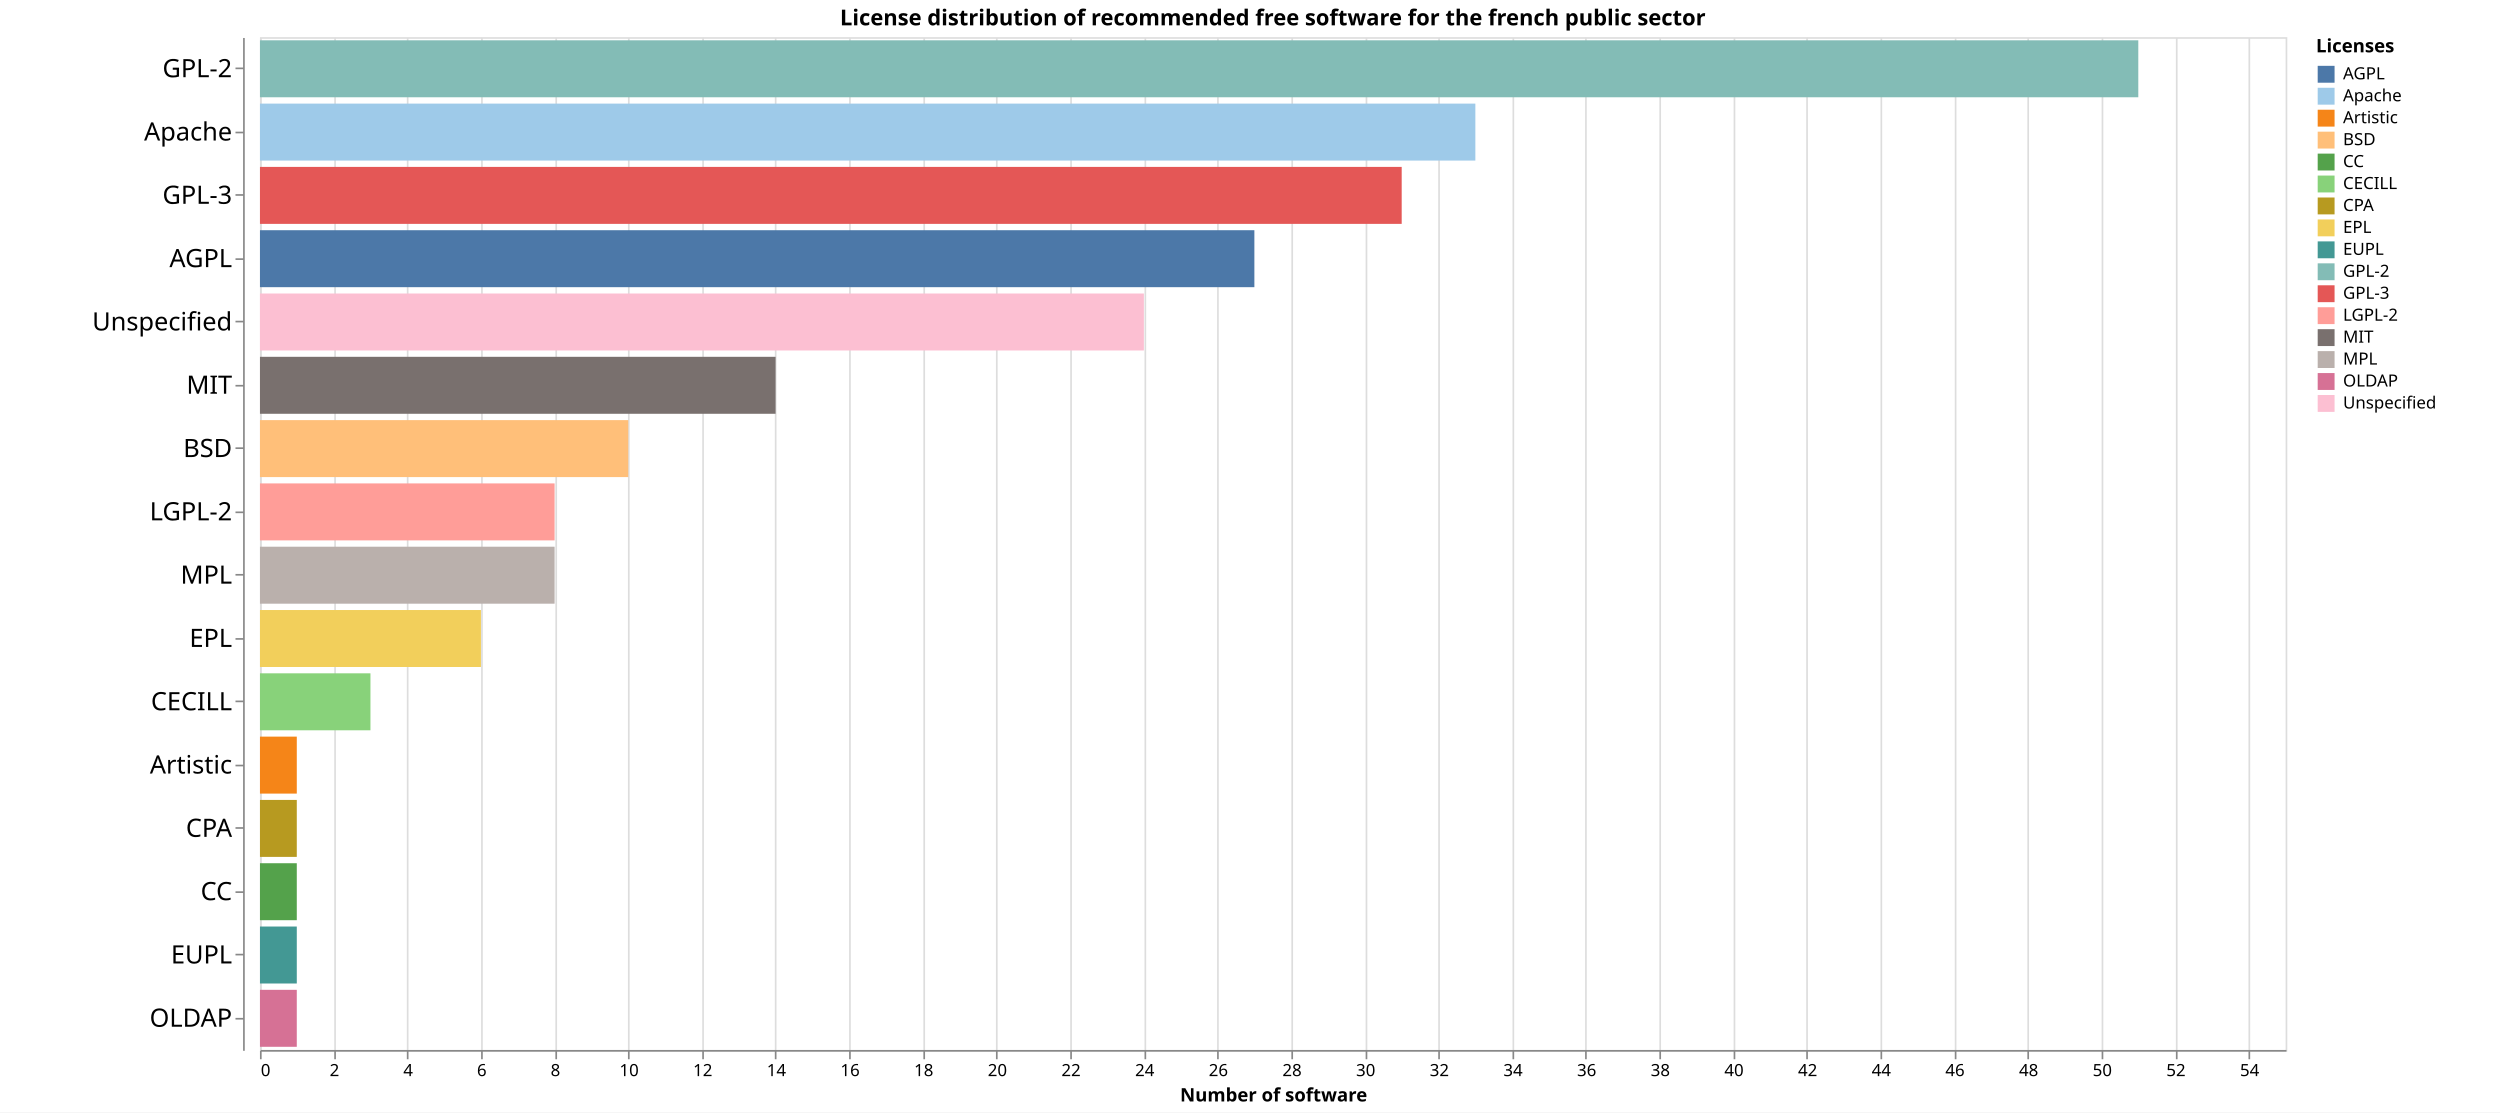
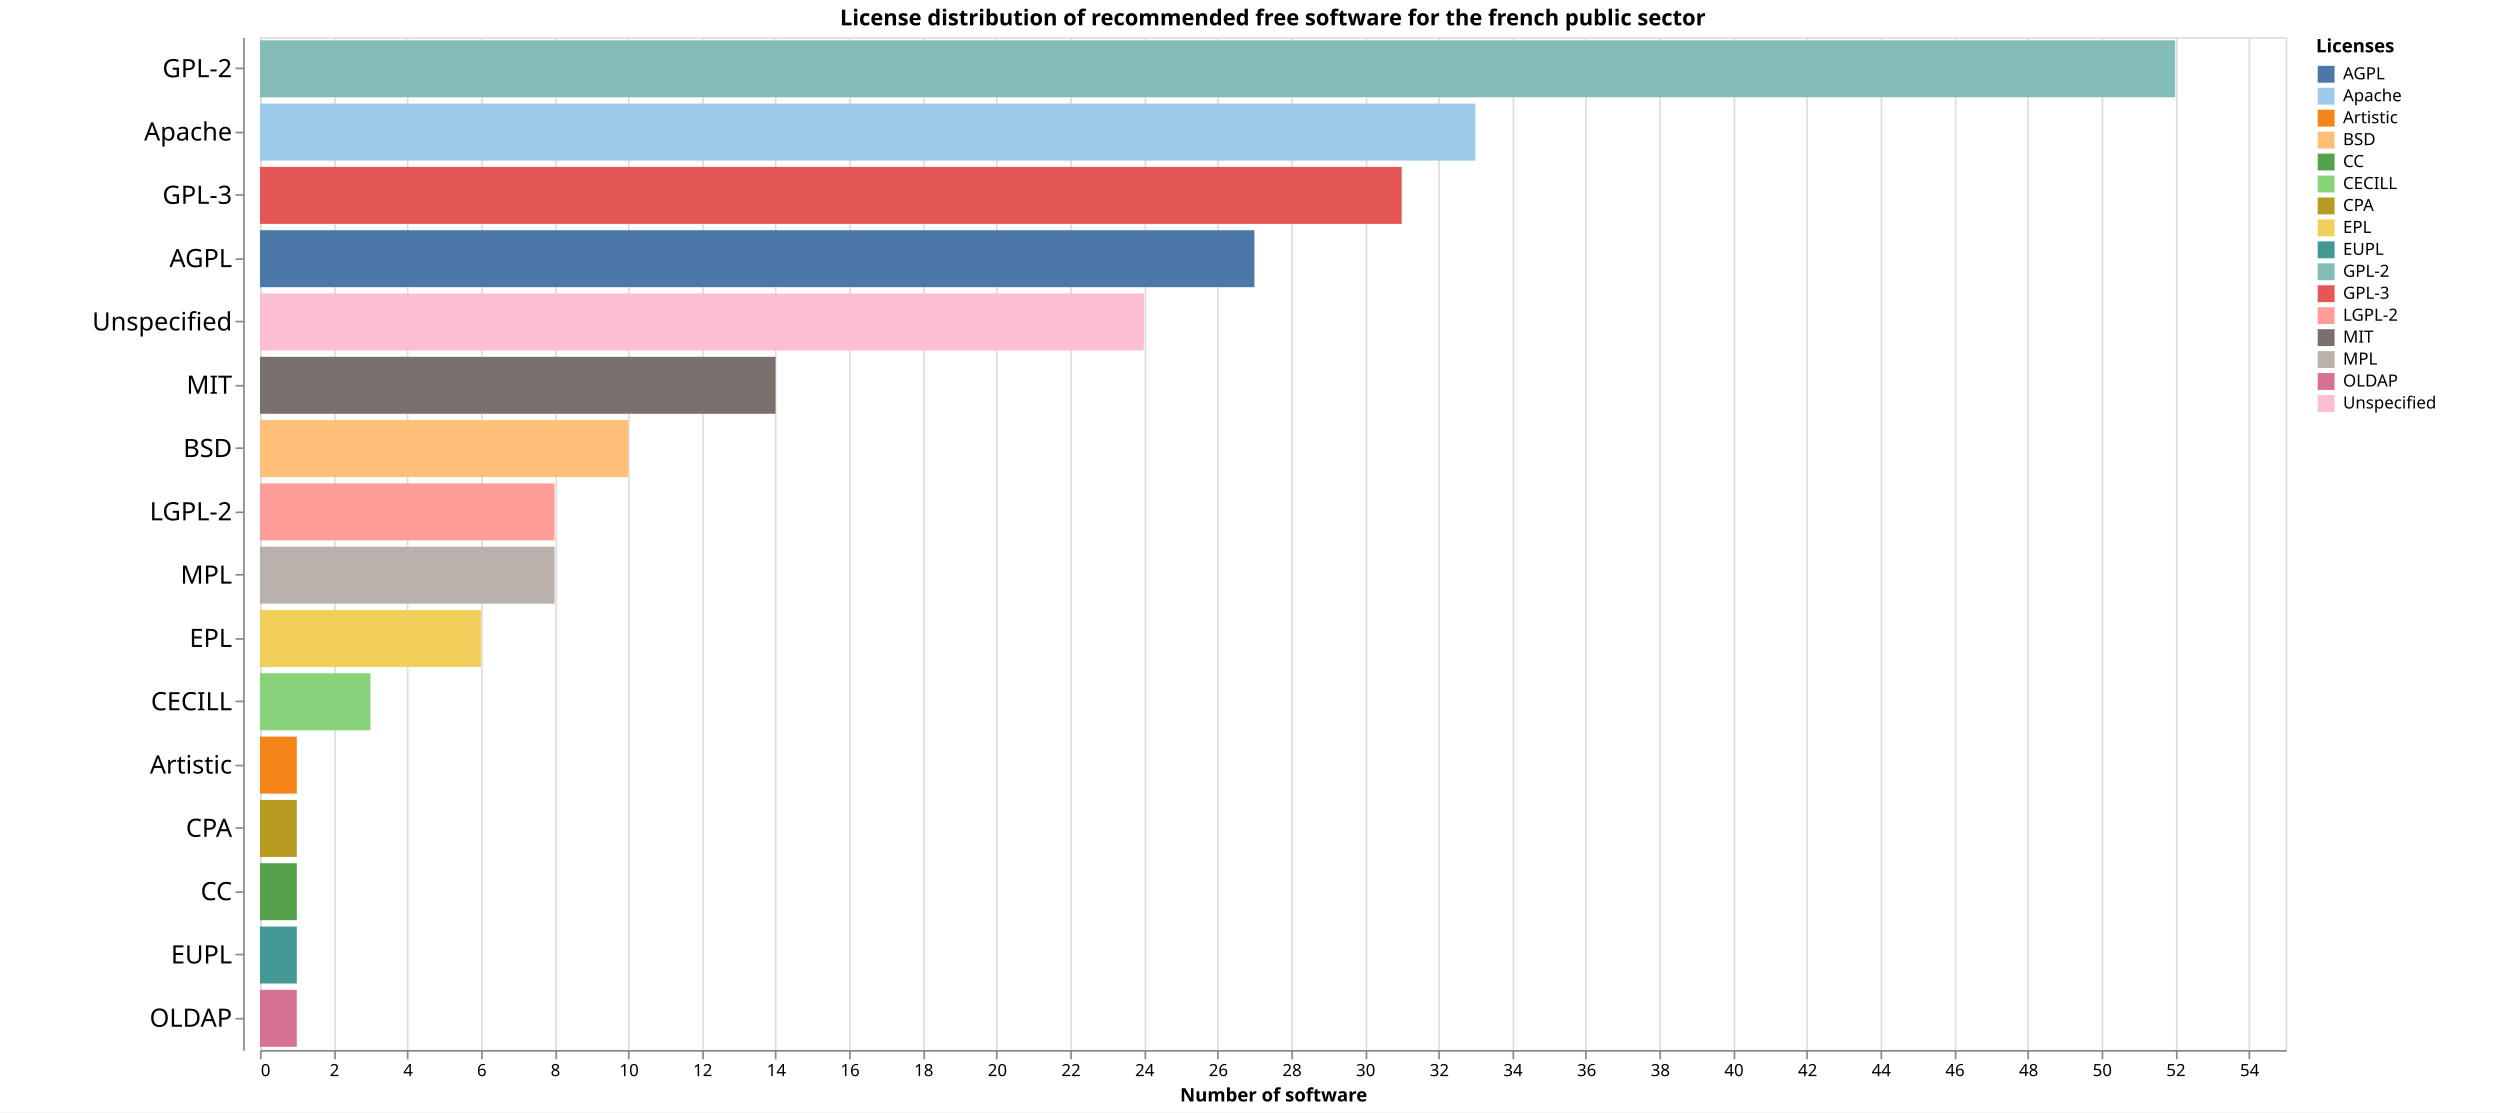
<svg xmlns="http://www.w3.org/2000/svg" version="1.1" class="marks" width="1481" height="659" viewBox="0 0 1481 659">
  <rect width="1481" height="659" fill="white" />
  <g fill="none" stroke-miterlimit="10" transform="translate(154,22)">
    <g class="mark-group role-frame root" role="graphics-object" aria-roledescription="group mark container">
      <g transform="translate(0,0)">
        <path class="background" aria-hidden="true" d="M0.5,0.5h1200v600h-1200Z" stroke="#ddd" />
        <g>
          <g class="mark-group role-axis" aria-hidden="true">
            <g transform="translate(0.5,600.5)">
              <path class="background" aria-hidden="true" d="M0,0h0v0h0Z" pointer-events="none" />
              <g>
                <g class="mark-rule role-axis-grid" pointer-events="none">
                  <line transform="translate(0,0)" x2="0" y2="-600" stroke="#ddd" stroke-width="1" opacity="1" />
                  <line transform="translate(44,0)" x2="0" y2="-600" stroke="#ddd" stroke-width="1" opacity="1" />
                  <line transform="translate(87,0)" x2="0" y2="-600" stroke="#ddd" stroke-width="1" opacity="1" />
                  <line transform="translate(131,0)" x2="0" y2="-600" stroke="#ddd" stroke-width="1" opacity="1" />
                  <line transform="translate(175,0)" x2="0" y2="-600" stroke="#ddd" stroke-width="1" opacity="1" />
                  <line transform="translate(218,0)" x2="0" y2="-600" stroke="#ddd" stroke-width="1" opacity="1" />
                  <line transform="translate(262,0)" x2="0" y2="-600" stroke="#ddd" stroke-width="1" opacity="1" />
                  <line transform="translate(305,0)" x2="0" y2="-600" stroke="#ddd" stroke-width="1" opacity="1" />
                  <line transform="translate(349,0)" x2="0" y2="-600" stroke="#ddd" stroke-width="1" opacity="1" />
                  <line transform="translate(393,0)" x2="0" y2="-600" stroke="#ddd" stroke-width="1" opacity="1" />
                  <line transform="translate(436,0)" x2="0" y2="-600" stroke="#ddd" stroke-width="1" opacity="1" />
                  <line transform="translate(480,0)" x2="0" y2="-600" stroke="#ddd" stroke-width="1" opacity="1" />
                  <line transform="translate(524,0)" x2="0" y2="-600" stroke="#ddd" stroke-width="1" opacity="1" />
                  <line transform="translate(567,0)" x2="0" y2="-600" stroke="#ddd" stroke-width="1" opacity="1" />
                  <line transform="translate(611,0)" x2="0" y2="-600" stroke="#ddd" stroke-width="1" opacity="1" />
                  <line transform="translate(655,0)" x2="0" y2="-600" stroke="#ddd" stroke-width="1" opacity="1" />
                  <line transform="translate(698,0)" x2="0" y2="-600" stroke="#ddd" stroke-width="1" opacity="1" />
                  <line transform="translate(742,0)" x2="0" y2="-600" stroke="#ddd" stroke-width="1" opacity="1" />
                  <line transform="translate(785,0)" x2="0" y2="-600" stroke="#ddd" stroke-width="1" opacity="1" />
                  <line transform="translate(829,0)" x2="0" y2="-600" stroke="#ddd" stroke-width="1" opacity="1" />
                  <line transform="translate(873,0)" x2="0" y2="-600" stroke="#ddd" stroke-width="1" opacity="1" />
                  <line transform="translate(916,0)" x2="0" y2="-600" stroke="#ddd" stroke-width="1" opacity="1" />
                  <line transform="translate(960,0)" x2="0" y2="-600" stroke="#ddd" stroke-width="1" opacity="1" />
                  <line transform="translate(1004,0)" x2="0" y2="-600" stroke="#ddd" stroke-width="1" opacity="1" />
                  <line transform="translate(1047,0)" x2="0" y2="-600" stroke="#ddd" stroke-width="1" opacity="1" />
                  <line transform="translate(1091,0)" x2="0" y2="-600" stroke="#ddd" stroke-width="1" opacity="1" />
                  <line transform="translate(1135,0)" x2="0" y2="-600" stroke="#ddd" stroke-width="1" opacity="1" />
                  <line transform="translate(1178,0)" x2="0" y2="-600" stroke="#ddd" stroke-width="1" opacity="1" />
                </g>
              </g>
              <path class="foreground" aria-hidden="true" d="" pointer-events="none" display="none" />
            </g>
          </g>
          <g class="mark-group role-axis" role="graphics-symbol" aria-roledescription="axis" aria-label="X-axis titled 'Number of software' for a linear scale with values from 0 to 55">
            <g transform="translate(0.5,600.5)">
              <path class="background" aria-hidden="true" d="M0,0h0v0h0Z" pointer-events="none" />
              <g>
                <g class="mark-rule role-axis-tick" pointer-events="none">
                  <line transform="translate(0,0)" x2="0" y2="5" stroke="#888" stroke-width="1" opacity="1" />
                  <line transform="translate(44,0)" x2="0" y2="5" stroke="#888" stroke-width="1" opacity="1" />
                  <line transform="translate(87,0)" x2="0" y2="5" stroke="#888" stroke-width="1" opacity="1" />
                  <line transform="translate(131,0)" x2="0" y2="5" stroke="#888" stroke-width="1" opacity="1" />
                  <line transform="translate(175,0)" x2="0" y2="5" stroke="#888" stroke-width="1" opacity="1" />
                  <line transform="translate(218,0)" x2="0" y2="5" stroke="#888" stroke-width="1" opacity="1" />
                  <line transform="translate(262,0)" x2="0" y2="5" stroke="#888" stroke-width="1" opacity="1" />
                  <line transform="translate(305,0)" x2="0" y2="5" stroke="#888" stroke-width="1" opacity="1" />
                  <line transform="translate(349,0)" x2="0" y2="5" stroke="#888" stroke-width="1" opacity="1" />
                  <line transform="translate(393,0)" x2="0" y2="5" stroke="#888" stroke-width="1" opacity="1" />
                  <line transform="translate(436,0)" x2="0" y2="5" stroke="#888" stroke-width="1" opacity="1" />
                  <line transform="translate(480,0)" x2="0" y2="5" stroke="#888" stroke-width="1" opacity="1" />
                  <line transform="translate(524,0)" x2="0" y2="5" stroke="#888" stroke-width="1" opacity="1" />
                  <line transform="translate(567,0)" x2="0" y2="5" stroke="#888" stroke-width="1" opacity="1" />
                  <line transform="translate(611,0)" x2="0" y2="5" stroke="#888" stroke-width="1" opacity="1" />
                  <line transform="translate(655,0)" x2="0" y2="5" stroke="#888" stroke-width="1" opacity="1" />
                  <line transform="translate(698,0)" x2="0" y2="5" stroke="#888" stroke-width="1" opacity="1" />
                  <line transform="translate(742,0)" x2="0" y2="5" stroke="#888" stroke-width="1" opacity="1" />
                  <line transform="translate(785,0)" x2="0" y2="5" stroke="#888" stroke-width="1" opacity="1" />
                  <line transform="translate(829,0)" x2="0" y2="5" stroke="#888" stroke-width="1" opacity="1" />
                  <line transform="translate(873,0)" x2="0" y2="5" stroke="#888" stroke-width="1" opacity="1" />
                  <line transform="translate(916,0)" x2="0" y2="5" stroke="#888" stroke-width="1" opacity="1" />
                  <line transform="translate(960,0)" x2="0" y2="5" stroke="#888" stroke-width="1" opacity="1" />
                  <line transform="translate(1004,0)" x2="0" y2="5" stroke="#888" stroke-width="1" opacity="1" />
                  <line transform="translate(1047,0)" x2="0" y2="5" stroke="#888" stroke-width="1" opacity="1" />
                  <line transform="translate(1091,0)" x2="0" y2="5" stroke="#888" stroke-width="1" opacity="1" />
                  <line transform="translate(1135,0)" x2="0" y2="5" stroke="#888" stroke-width="1" opacity="1" />
                  <line transform="translate(1178,0)" x2="0" y2="5" stroke="#888" stroke-width="1" opacity="1" />
                </g>
                <g class="mark-text role-axis-label" pointer-events="none">
                  <text text-anchor="start" transform="translate(0,15)" font-family="sans-serif" font-size="10px" fill="#000" opacity="1">0</text>
                  <text text-anchor="middle" transform="translate(43.63636,15)" font-family="sans-serif" font-size="10px" fill="#000" opacity="1">2</text>
                  <text text-anchor="middle" transform="translate(87.27273,15)" font-family="sans-serif" font-size="10px" fill="#000" opacity="1">4</text>
                  <text text-anchor="middle" transform="translate(130.9091,15)" font-family="sans-serif" font-size="10px" fill="#000" opacity="1">6</text>
                  <text text-anchor="middle" transform="translate(174.5455,15)" font-family="sans-serif" font-size="10px" fill="#000" opacity="1">8</text>
                  <text text-anchor="middle" transform="translate(218.1818,15)" font-family="sans-serif" font-size="10px" fill="#000" opacity="1">10</text>
                  <text text-anchor="middle" transform="translate(261.8182,15)" font-family="sans-serif" font-size="10px" fill="#000" opacity="1">12</text>
                  <text text-anchor="middle" transform="translate(305.4545,15)" font-family="sans-serif" font-size="10px" fill="#000" opacity="1">14</text>
                  <text text-anchor="middle" transform="translate(349.0909,15)" font-family="sans-serif" font-size="10px" fill="#000" opacity="1">16</text>
                  <text text-anchor="middle" transform="translate(392.7273,15)" font-family="sans-serif" font-size="10px" fill="#000" opacity="1">18</text>
                  <text text-anchor="middle" transform="translate(436.3636,15)" font-family="sans-serif" font-size="10px" fill="#000" opacity="1">20</text>
                  <text text-anchor="middle" transform="translate(480,15)" font-family="sans-serif" font-size="10px" fill="#000" opacity="1">22</text>
                  <text text-anchor="middle" transform="translate(523.6364,15)" font-family="sans-serif" font-size="10px" fill="#000" opacity="1">24</text>
                  <text text-anchor="middle" transform="translate(567.2727,15)" font-family="sans-serif" font-size="10px" fill="#000" opacity="1">26</text>
                  <text text-anchor="middle" transform="translate(610.9091,15)" font-family="sans-serif" font-size="10px" fill="#000" opacity="1">28</text>
                  <text text-anchor="middle" transform="translate(654.5455,15)" font-family="sans-serif" font-size="10px" fill="#000" opacity="1">30</text>
                  <text text-anchor="middle" transform="translate(698.1818,15)" font-family="sans-serif" font-size="10px" fill="#000" opacity="1">32</text>
                  <text text-anchor="middle" transform="translate(741.8182,15)" font-family="sans-serif" font-size="10px" fill="#000" opacity="1">34</text>
                  <text text-anchor="middle" transform="translate(785.4545,15)" font-family="sans-serif" font-size="10px" fill="#000" opacity="1">36</text>
                  <text text-anchor="middle" transform="translate(829.0909,15)" font-family="sans-serif" font-size="10px" fill="#000" opacity="1">38</text>
                  <text text-anchor="middle" transform="translate(872.7273,15)" font-family="sans-serif" font-size="10px" fill="#000" opacity="1">40</text>
                  <text text-anchor="middle" transform="translate(916.3636,15)" font-family="sans-serif" font-size="10px" fill="#000" opacity="1">42</text>
                  <text text-anchor="middle" transform="translate(960,15)" font-family="sans-serif" font-size="10px" fill="#000" opacity="1">44</text>
                  <text text-anchor="middle" transform="translate(1003.636,15)" font-family="sans-serif" font-size="10px" fill="#000" opacity="1">46</text>
                  <text text-anchor="middle" transform="translate(1047.273,15)" font-family="sans-serif" font-size="10px" fill="#000" opacity="1">48</text>
                  <text text-anchor="middle" transform="translate(1090.909,15)" font-family="sans-serif" font-size="10px" fill="#000" opacity="1">50</text>
                  <text text-anchor="middle" transform="translate(1134.545,15)" font-family="sans-serif" font-size="10px" fill="#000" opacity="1">52</text>
                  <text text-anchor="middle" transform="translate(1178.182,15)" font-family="sans-serif" font-size="10px" fill="#000" opacity="1">54</text>
                </g>
                <g class="mark-rule role-axis-domain" pointer-events="none">
                  <line transform="translate(0,0)" x2="1200" y2="0" stroke="#888" stroke-width="1" opacity="1" />
                </g>
                <g class="mark-text role-axis-title" pointer-events="none">
                  <text text-anchor="middle" transform="translate(600,30)" font-family="sans-serif" font-size="11px" font-weight="bold" fill="#000" opacity="1">Number of software</text>
                </g>
              </g>
              <path class="foreground" aria-hidden="true" d="" pointer-events="none" display="none" />
            </g>
          </g>
          <g class="mark-group role-axis" role="graphics-symbol" aria-roledescription="axis" aria-label="Y-axis for a discrete scale with 16 values: GPL-2, Apache, GPL-3, AGPL, Unspecified, ending with OLDAP">
            <g transform="translate(-9.5,0.5)">
              <path class="background" aria-hidden="true" d="M0,0h0v0h0Z" pointer-events="none" />
              <g>
                <g class="mark-rule role-axis-tick" pointer-events="none">
                  <line transform="translate(0,18)" x2="-5" y2="0" stroke="#888" stroke-width="1" opacity="1" />
                  <line transform="translate(0,56)" x2="-5" y2="0" stroke="#888" stroke-width="1" opacity="1" />
                  <line transform="translate(0,93)" x2="-5" y2="0" stroke="#888" stroke-width="1" opacity="1" />
                  <line transform="translate(0,131)" x2="-5" y2="0" stroke="#888" stroke-width="1" opacity="1" />
                  <line transform="translate(0,168)" x2="-5" y2="0" stroke="#888" stroke-width="1" opacity="1" />
                  <line transform="translate(0,206)" x2="-5" y2="0" stroke="#888" stroke-width="1" opacity="1" />
                  <line transform="translate(0,243)" x2="-5" y2="0" stroke="#888" stroke-width="1" opacity="1" />
                  <line transform="translate(0,281)" x2="-5" y2="0" stroke="#888" stroke-width="1" opacity="1" />
                  <line transform="translate(0,318)" x2="-5" y2="0" stroke="#888" stroke-width="1" opacity="1" />
                  <line transform="translate(0,356)" x2="-5" y2="0" stroke="#888" stroke-width="1" opacity="1" />
                  <line transform="translate(0,393)" x2="-5" y2="0" stroke="#888" stroke-width="1" opacity="1" />
                  <line transform="translate(0,431)" x2="-5" y2="0" stroke="#888" stroke-width="1" opacity="1" />
                  <line transform="translate(0,468)" x2="-5" y2="0" stroke="#888" stroke-width="1" opacity="1" />
                  <line transform="translate(0,506)" x2="-5" y2="0" stroke="#888" stroke-width="1" opacity="1" />
                  <line transform="translate(0,543)" x2="-5" y2="0" stroke="#888" stroke-width="1" opacity="1" />
                  <line transform="translate(0,581)" x2="-5" y2="0" stroke="#888" stroke-width="1" opacity="1" />
                </g>
                <g class="mark-text role-axis-label" pointer-events="none">
                  <text text-anchor="end" transform="translate(-7,23.25)" font-family="sans-serif" font-size="15px" fill="#000" opacity="1">GPL-2</text>
                  <text text-anchor="end" transform="translate(-7,60.75)" font-family="sans-serif" font-size="15px" fill="#000" opacity="1">Apache</text>
                  <text text-anchor="end" transform="translate(-7,98.25)" font-family="sans-serif" font-size="15px" fill="#000" opacity="1">GPL-3</text>
                  <text text-anchor="end" transform="translate(-7,135.75)" font-family="sans-serif" font-size="15px" fill="#000" opacity="1">AGPL</text>
                  <text text-anchor="end" transform="translate(-7,173.25)" font-family="sans-serif" font-size="15px" fill="#000" opacity="1">Unspecified</text>
                  <text text-anchor="end" transform="translate(-7,210.75)" font-family="sans-serif" font-size="15px" fill="#000" opacity="1">MIT</text>
                  <text text-anchor="end" transform="translate(-7,248.25)" font-family="sans-serif" font-size="15px" fill="#000" opacity="1">BSD</text>
                  <text text-anchor="end" transform="translate(-7,285.75)" font-family="sans-serif" font-size="15px" fill="#000" opacity="1">LGPL-2</text>
                  <text text-anchor="end" transform="translate(-7,323.25)" font-family="sans-serif" font-size="15px" fill="#000" opacity="1">MPL</text>
                  <text text-anchor="end" transform="translate(-7,360.75)" font-family="sans-serif" font-size="15px" fill="#000" opacity="1">EPL</text>
                  <text text-anchor="end" transform="translate(-7,398.25)" font-family="sans-serif" font-size="15px" fill="#000" opacity="1">CECILL</text>
                  <text text-anchor="end" transform="translate(-7,435.75)" font-family="sans-serif" font-size="15px" fill="#000" opacity="1">Artistic</text>
                  <text text-anchor="end" transform="translate(-7,473.25)" font-family="sans-serif" font-size="15px" fill="#000" opacity="1">CPA</text>
                  <text text-anchor="end" transform="translate(-7,510.75)" font-family="sans-serif" font-size="15px" fill="#000" opacity="1">CC</text>
                  <text text-anchor="end" transform="translate(-7,548.25)" font-family="sans-serif" font-size="15px" fill="#000" opacity="1">EUPL</text>
                  <text text-anchor="end" transform="translate(-7,585.75)" font-family="sans-serif" font-size="15px" fill="#000" opacity="1">OLDAP</text>
                </g>
                <g class="mark-rule role-axis-domain" pointer-events="none">
                  <line transform="translate(0,0)" x2="0" y2="600" stroke="#888" stroke-width="1" opacity="1" />
                </g>
              </g>
              <path class="foreground" aria-hidden="true" d="" pointer-events="none" display="none" />
            </g>
          </g>
          <g class="mark-rect role-mark marks" role="graphics-object" aria-roledescription="rect mark container">
            <path aria-label="Number: 31; License: GPL-3" role="graphics-symbol" aria-roledescription="bar" d="M0,76.875h676.364v33.75h-676.364Z" fill="#e45756" />
            <path aria-label="Number: 8; License: LGPL-2" role="graphics-symbol" aria-roledescription="bar" d="M0,264.375h174.545v33.75h-174.545Z" fill="#ff9d98" />
            <path aria-label="Number: 6; License: EPL" role="graphics-symbol" aria-roledescription="bar" d="M0,339.375h130.909v33.75h-130.909Z" fill="#f2cf5b" />
            <path aria-label="Number: 1; License: Artistic" role="graphics-symbol" aria-roledescription="bar" d="M0,414.375h21.818v33.75h-21.818Z" fill="#f58518" />
            <path aria-label="Number: 27; License: AGPL" role="graphics-symbol" aria-roledescription="bar" d="M0,114.375h589.091v33.75h-589.091Z" fill="#4c78a8" />
            <path aria-label="Number: 1; License: CPA" role="graphics-symbol" aria-roledescription="bar" d="M0,451.875h21.818v33.75h-21.818Z" fill="#b79a20" />
            <path aria-label="Number: 3; License: CECILL" role="graphics-symbol" aria-roledescription="bar" d="M0,376.875h65.455v33.75h-65.455Z" fill="#88d27a" />
            <path aria-label="Number: 1; License: CC" role="graphics-symbol" aria-roledescription="bar" d="M0,489.375h21.818v33.75h-21.818Z" fill="#54a24b" />
            <path aria-label="Number: 24; License: Unspecified" role="graphics-symbol" aria-roledescription="bar" d="M0,151.875h523.636v33.75h-523.636Z" fill="#fcbfd2" />
            <path aria-label="Number: 33; License: Apache" role="graphics-symbol" aria-roledescription="bar" d="M0,39.375h720v33.75h-720Z" fill="#9ecae9" />
            <path aria-label="Number: 1; License: EUPL" role="graphics-symbol" aria-roledescription="bar" d="M0,526.875h21.818v33.75h-21.818Z" fill="#439894" />
            <path aria-label="Number: 10; License: BSD" role="graphics-symbol" aria-roledescription="bar" d="M0,226.875h218.182v33.75h-218.182Z" fill="#ffbf79" />
            <path aria-label="Number: 14; License: MIT" role="graphics-symbol" aria-roledescription="bar" d="M0,189.375h305.455v33.75h-305.455Z" fill="#79706e" />
-             <path aria-label="Number: 51; License: GPL-2" role="graphics-symbol" aria-roledescription="bar" d="M0,1.875h1112.727v33.75h-1112.727Z" fill="#83bcb6" />
+             <path aria-label="Number: 52; License: GPL-2" role="graphics-symbol" aria-roledescription="bar" d="M0,1.875h1134.545v33.75h-1134.545Z" fill="#83bcb6" />
            <path aria-label="Number: 8; License: MPL" role="graphics-symbol" aria-roledescription="bar" d="M0,301.875h174.545v33.75h-174.545Z" fill="#bab0ac" />
            <path aria-label="Number: 1; License: OLDAP" role="graphics-symbol" aria-roledescription="bar" d="M0,564.375h21.818v33.75h-21.818Z" fill="#d67195" />
          </g>
          <g class="mark-group role-legend" role="graphics-symbol" aria-roledescription="legend" aria-label="Symbol legend titled 'Licenses' for fill color with 16 values: AGPL, Apache, Artistic, BSD, CC, ending with Unspecified">
            <g transform="translate(1218,0)">
              <path class="background" aria-hidden="true" d="M0,0h104v222h-104Z" pointer-events="none" />
              <g>
                <g class="mark-group role-legend-entry">
                  <g transform="translate(0,16)">
                    <path class="background" aria-hidden="true" d="M0,0h0v0h0Z" pointer-events="none" />
                    <g>
                      <g class="mark-group role-scope" role="graphics-object" aria-roledescription="group mark container">
                        <g transform="translate(0,0)">
                          <path class="background" aria-hidden="true" d="M0,0h104v11h-104Z" pointer-events="none" opacity="1" />
                          <g>
                            <g class="mark-symbol role-legend-symbol" pointer-events="none">
                              <path transform="translate(6,6)" d="M-5,-5h10v10h-10Z" fill="#4c78a8" stroke-width="1.5" opacity="1" />
                            </g>
                            <g class="mark-text role-legend-label" pointer-events="none">
                              <text text-anchor="start" transform="translate(16,9)" font-family="sans-serif" font-size="10px" fill="#000" opacity="1">AGPL</text>
                            </g>
                          </g>
                          <path class="foreground" aria-hidden="true" d="" pointer-events="none" display="none" />
                        </g>
                        <g transform="translate(0,13)">
                          <path class="background" aria-hidden="true" d="M0,0h104v11h-104Z" pointer-events="none" opacity="1" />
                          <g>
                            <g class="mark-symbol role-legend-symbol" pointer-events="none">
                              <path transform="translate(6,6)" d="M-5,-5h10v10h-10Z" fill="#9ecae9" stroke-width="1.5" opacity="1" />
                            </g>
                            <g class="mark-text role-legend-label" pointer-events="none">
                              <text text-anchor="start" transform="translate(16,9)" font-family="sans-serif" font-size="10px" fill="#000" opacity="1">Apache</text>
                            </g>
                          </g>
                          <path class="foreground" aria-hidden="true" d="" pointer-events="none" display="none" />
                        </g>
                        <g transform="translate(0,26)">
                          <path class="background" aria-hidden="true" d="M0,0h104v11h-104Z" pointer-events="none" opacity="1" />
                          <g>
                            <g class="mark-symbol role-legend-symbol" pointer-events="none">
                              <path transform="translate(6,6)" d="M-5,-5h10v10h-10Z" fill="#f58518" stroke-width="1.5" opacity="1" />
                            </g>
                            <g class="mark-text role-legend-label" pointer-events="none">
                              <text text-anchor="start" transform="translate(16,9)" font-family="sans-serif" font-size="10px" fill="#000" opacity="1">Artistic</text>
                            </g>
                          </g>
                          <path class="foreground" aria-hidden="true" d="" pointer-events="none" display="none" />
                        </g>
                        <g transform="translate(0,39)">
                          <path class="background" aria-hidden="true" d="M0,0h104v11h-104Z" pointer-events="none" opacity="1" />
                          <g>
                            <g class="mark-symbol role-legend-symbol" pointer-events="none">
                              <path transform="translate(6,6)" d="M-5,-5h10v10h-10Z" fill="#ffbf79" stroke-width="1.5" opacity="1" />
                            </g>
                            <g class="mark-text role-legend-label" pointer-events="none">
                              <text text-anchor="start" transform="translate(16,9)" font-family="sans-serif" font-size="10px" fill="#000" opacity="1">BSD</text>
                            </g>
                          </g>
                          <path class="foreground" aria-hidden="true" d="" pointer-events="none" display="none" />
                        </g>
                        <g transform="translate(0,52)">
                          <path class="background" aria-hidden="true" d="M0,0h104v11h-104Z" pointer-events="none" opacity="1" />
                          <g>
                            <g class="mark-symbol role-legend-symbol" pointer-events="none">
                              <path transform="translate(6,6)" d="M-5,-5h10v10h-10Z" fill="#54a24b" stroke-width="1.5" opacity="1" />
                            </g>
                            <g class="mark-text role-legend-label" pointer-events="none">
                              <text text-anchor="start" transform="translate(16,9)" font-family="sans-serif" font-size="10px" fill="#000" opacity="1">CC</text>
                            </g>
                          </g>
                          <path class="foreground" aria-hidden="true" d="" pointer-events="none" display="none" />
                        </g>
                        <g transform="translate(0,65)">
                          <path class="background" aria-hidden="true" d="M0,0h104v11h-104Z" pointer-events="none" opacity="1" />
                          <g>
                            <g class="mark-symbol role-legend-symbol" pointer-events="none">
                              <path transform="translate(6,6)" d="M-5,-5h10v10h-10Z" fill="#88d27a" stroke-width="1.5" opacity="1" />
                            </g>
                            <g class="mark-text role-legend-label" pointer-events="none">
                              <text text-anchor="start" transform="translate(16,9)" font-family="sans-serif" font-size="10px" fill="#000" opacity="1">CECILL</text>
                            </g>
                          </g>
                          <path class="foreground" aria-hidden="true" d="" pointer-events="none" display="none" />
                        </g>
                        <g transform="translate(0,78)">
                          <path class="background" aria-hidden="true" d="M0,0h104v11h-104Z" pointer-events="none" opacity="1" />
                          <g>
                            <g class="mark-symbol role-legend-symbol" pointer-events="none">
                              <path transform="translate(6,6)" d="M-5,-5h10v10h-10Z" fill="#b79a20" stroke-width="1.5" opacity="1" />
                            </g>
                            <g class="mark-text role-legend-label" pointer-events="none">
                              <text text-anchor="start" transform="translate(16,9)" font-family="sans-serif" font-size="10px" fill="#000" opacity="1">CPA</text>
                            </g>
                          </g>
                          <path class="foreground" aria-hidden="true" d="" pointer-events="none" display="none" />
                        </g>
                        <g transform="translate(0,91)">
                          <path class="background" aria-hidden="true" d="M0,0h104v11h-104Z" pointer-events="none" opacity="1" />
                          <g>
                            <g class="mark-symbol role-legend-symbol" pointer-events="none">
                              <path transform="translate(6,6)" d="M-5,-5h10v10h-10Z" fill="#f2cf5b" stroke-width="1.5" opacity="1" />
                            </g>
                            <g class="mark-text role-legend-label" pointer-events="none">
                              <text text-anchor="start" transform="translate(16,9)" font-family="sans-serif" font-size="10px" fill="#000" opacity="1">EPL</text>
                            </g>
                          </g>
                          <path class="foreground" aria-hidden="true" d="" pointer-events="none" display="none" />
                        </g>
                        <g transform="translate(0,104)">
                          <path class="background" aria-hidden="true" d="M0,0h104v11h-104Z" pointer-events="none" opacity="1" />
                          <g>
                            <g class="mark-symbol role-legend-symbol" pointer-events="none">
                              <path transform="translate(6,6)" d="M-5,-5h10v10h-10Z" fill="#439894" stroke-width="1.5" opacity="1" />
                            </g>
                            <g class="mark-text role-legend-label" pointer-events="none">
                              <text text-anchor="start" transform="translate(16,9)" font-family="sans-serif" font-size="10px" fill="#000" opacity="1">EUPL</text>
                            </g>
                          </g>
                          <path class="foreground" aria-hidden="true" d="" pointer-events="none" display="none" />
                        </g>
                        <g transform="translate(0,117)">
                          <path class="background" aria-hidden="true" d="M0,0h104v11h-104Z" pointer-events="none" opacity="1" />
                          <g>
                            <g class="mark-symbol role-legend-symbol" pointer-events="none">
                              <path transform="translate(6,6)" d="M-5,-5h10v10h-10Z" fill="#83bcb6" stroke-width="1.5" opacity="1" />
                            </g>
                            <g class="mark-text role-legend-label" pointer-events="none">
                              <text text-anchor="start" transform="translate(16,9)" font-family="sans-serif" font-size="10px" fill="#000" opacity="1">GPL-2</text>
                            </g>
                          </g>
                          <path class="foreground" aria-hidden="true" d="" pointer-events="none" display="none" />
                        </g>
                        <g transform="translate(0,130)">
                          <path class="background" aria-hidden="true" d="M0,0h104v11h-104Z" pointer-events="none" opacity="1" />
                          <g>
                            <g class="mark-symbol role-legend-symbol" pointer-events="none">
                              <path transform="translate(6,6)" d="M-5,-5h10v10h-10Z" fill="#e45756" stroke-width="1.5" opacity="1" />
                            </g>
                            <g class="mark-text role-legend-label" pointer-events="none">
                              <text text-anchor="start" transform="translate(16,9)" font-family="sans-serif" font-size="10px" fill="#000" opacity="1">GPL-3</text>
                            </g>
                          </g>
                          <path class="foreground" aria-hidden="true" d="" pointer-events="none" display="none" />
                        </g>
                        <g transform="translate(0,143)">
                          <path class="background" aria-hidden="true" d="M0,0h104v11h-104Z" pointer-events="none" opacity="1" />
                          <g>
                            <g class="mark-symbol role-legend-symbol" pointer-events="none">
                              <path transform="translate(6,6)" d="M-5,-5h10v10h-10Z" fill="#ff9d98" stroke-width="1.5" opacity="1" />
                            </g>
                            <g class="mark-text role-legend-label" pointer-events="none">
                              <text text-anchor="start" transform="translate(16,9)" font-family="sans-serif" font-size="10px" fill="#000" opacity="1">LGPL-2</text>
                            </g>
                          </g>
                          <path class="foreground" aria-hidden="true" d="" pointer-events="none" display="none" />
                        </g>
                        <g transform="translate(0,156)">
                          <path class="background" aria-hidden="true" d="M0,0h104v11h-104Z" pointer-events="none" opacity="1" />
                          <g>
                            <g class="mark-symbol role-legend-symbol" pointer-events="none">
                              <path transform="translate(6,6)" d="M-5,-5h10v10h-10Z" fill="#79706e" stroke-width="1.5" opacity="1" />
                            </g>
                            <g class="mark-text role-legend-label" pointer-events="none">
                              <text text-anchor="start" transform="translate(16,9)" font-family="sans-serif" font-size="10px" fill="#000" opacity="1">MIT</text>
                            </g>
                          </g>
                          <path class="foreground" aria-hidden="true" d="" pointer-events="none" display="none" />
                        </g>
                        <g transform="translate(0,169)">
                          <path class="background" aria-hidden="true" d="M0,0h104v11h-104Z" pointer-events="none" opacity="1" />
                          <g>
                            <g class="mark-symbol role-legend-symbol" pointer-events="none">
                              <path transform="translate(6,6)" d="M-5,-5h10v10h-10Z" fill="#bab0ac" stroke-width="1.5" opacity="1" />
                            </g>
                            <g class="mark-text role-legend-label" pointer-events="none">
                              <text text-anchor="start" transform="translate(16,9)" font-family="sans-serif" font-size="10px" fill="#000" opacity="1">MPL</text>
                            </g>
                          </g>
                          <path class="foreground" aria-hidden="true" d="" pointer-events="none" display="none" />
                        </g>
                        <g transform="translate(0,182)">
                          <path class="background" aria-hidden="true" d="M0,0h104v11h-104Z" pointer-events="none" opacity="1" />
                          <g>
                            <g class="mark-symbol role-legend-symbol" pointer-events="none">
                              <path transform="translate(6,6)" d="M-5,-5h10v10h-10Z" fill="#d67195" stroke-width="1.5" opacity="1" />
                            </g>
                            <g class="mark-text role-legend-label" pointer-events="none">
                              <text text-anchor="start" transform="translate(16,9)" font-family="sans-serif" font-size="10px" fill="#000" opacity="1">OLDAP</text>
                            </g>
                          </g>
                          <path class="foreground" aria-hidden="true" d="" pointer-events="none" display="none" />
                        </g>
                        <g transform="translate(0,195)">
                          <path class="background" aria-hidden="true" d="M0,0h104v11h-104Z" pointer-events="none" opacity="1" />
                          <g>
                            <g class="mark-symbol role-legend-symbol" pointer-events="none">
                              <path transform="translate(6,6)" d="M-5,-5h10v10h-10Z" fill="#fcbfd2" stroke-width="1.5" opacity="1" />
                            </g>
                            <g class="mark-text role-legend-label" pointer-events="none">
                              <text text-anchor="start" transform="translate(16,9)" font-family="sans-serif" font-size="10px" fill="#000" opacity="1">Unspecified</text>
                            </g>
                          </g>
                          <path class="foreground" aria-hidden="true" d="" pointer-events="none" display="none" />
                        </g>
                      </g>
                    </g>
                    <path class="foreground" aria-hidden="true" d="" pointer-events="none" display="none" />
                  </g>
                </g>
                <g class="mark-text role-legend-title" pointer-events="none">
                  <text text-anchor="start" transform="translate(0,9)" font-family="sans-serif" font-size="11px" font-weight="bold" fill="#000" opacity="1">Licenses</text>
                </g>
              </g>
              <path class="foreground" aria-hidden="true" d="" pointer-events="none" display="none" />
            </g>
          </g>
          <g class="mark-group role-title">
            <g transform="translate(600,-17)">
              <path class="background" aria-hidden="true" d="M0,0h0v0h0Z" pointer-events="none" />
              <g>
                <g class="mark-text role-title-text" role="graphics-symbol" aria-roledescription="title" aria-label="Title text 'License distribution of recommended free software for the french public sector'" pointer-events="none">
                  <text text-anchor="middle" transform="translate(0,10)" font-family="sans-serif" font-size="13px" font-weight="bold" fill="#000" opacity="1">License distribution of recommended free software for the french public sector</text>
                </g>
              </g>
              <path class="foreground" aria-hidden="true" d="" pointer-events="none" display="none" />
            </g>
          </g>
        </g>
        <path class="foreground" aria-hidden="true" d="" display="none" />
      </g>
    </g>
  </g>
</svg>
